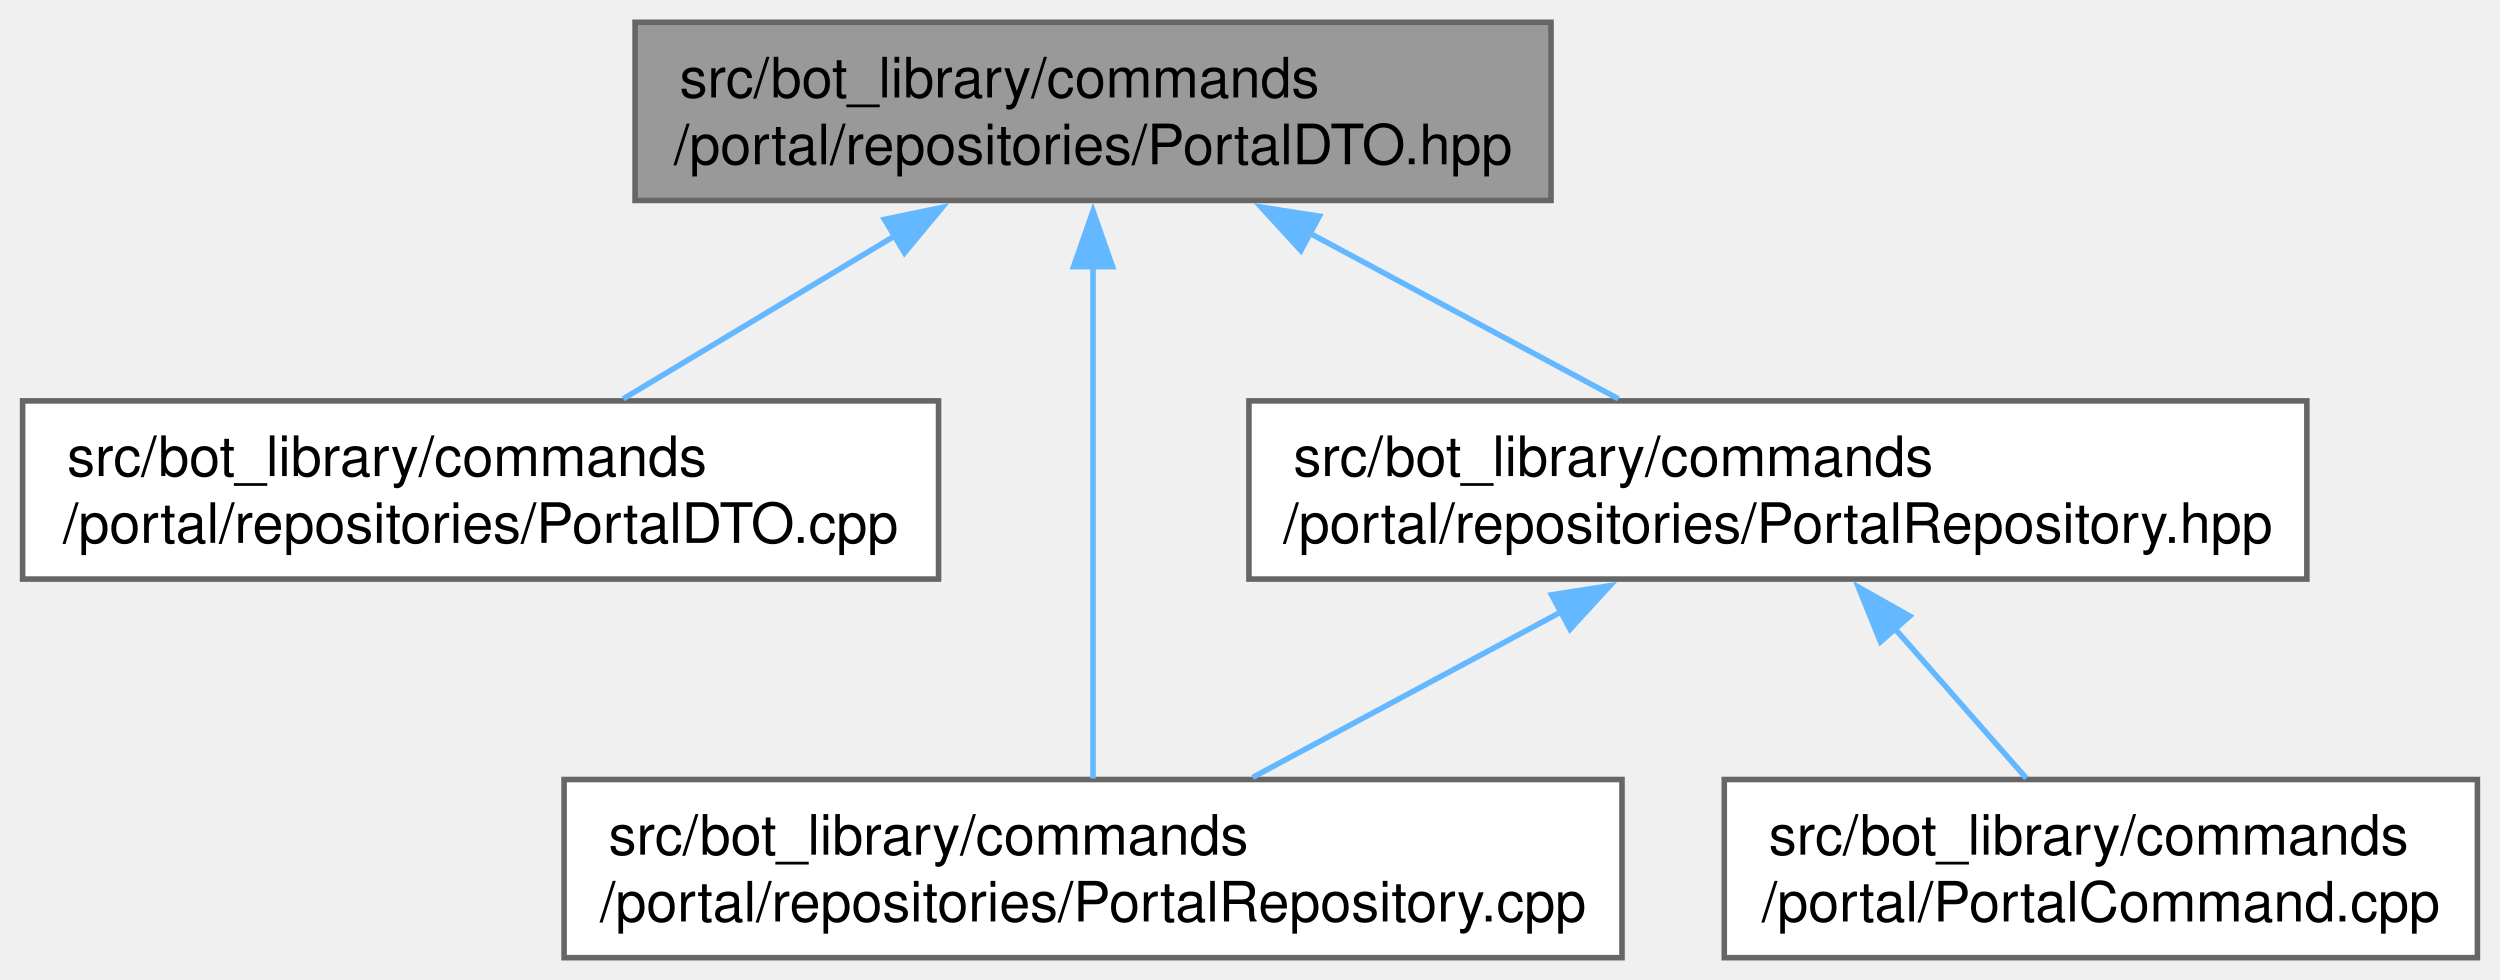
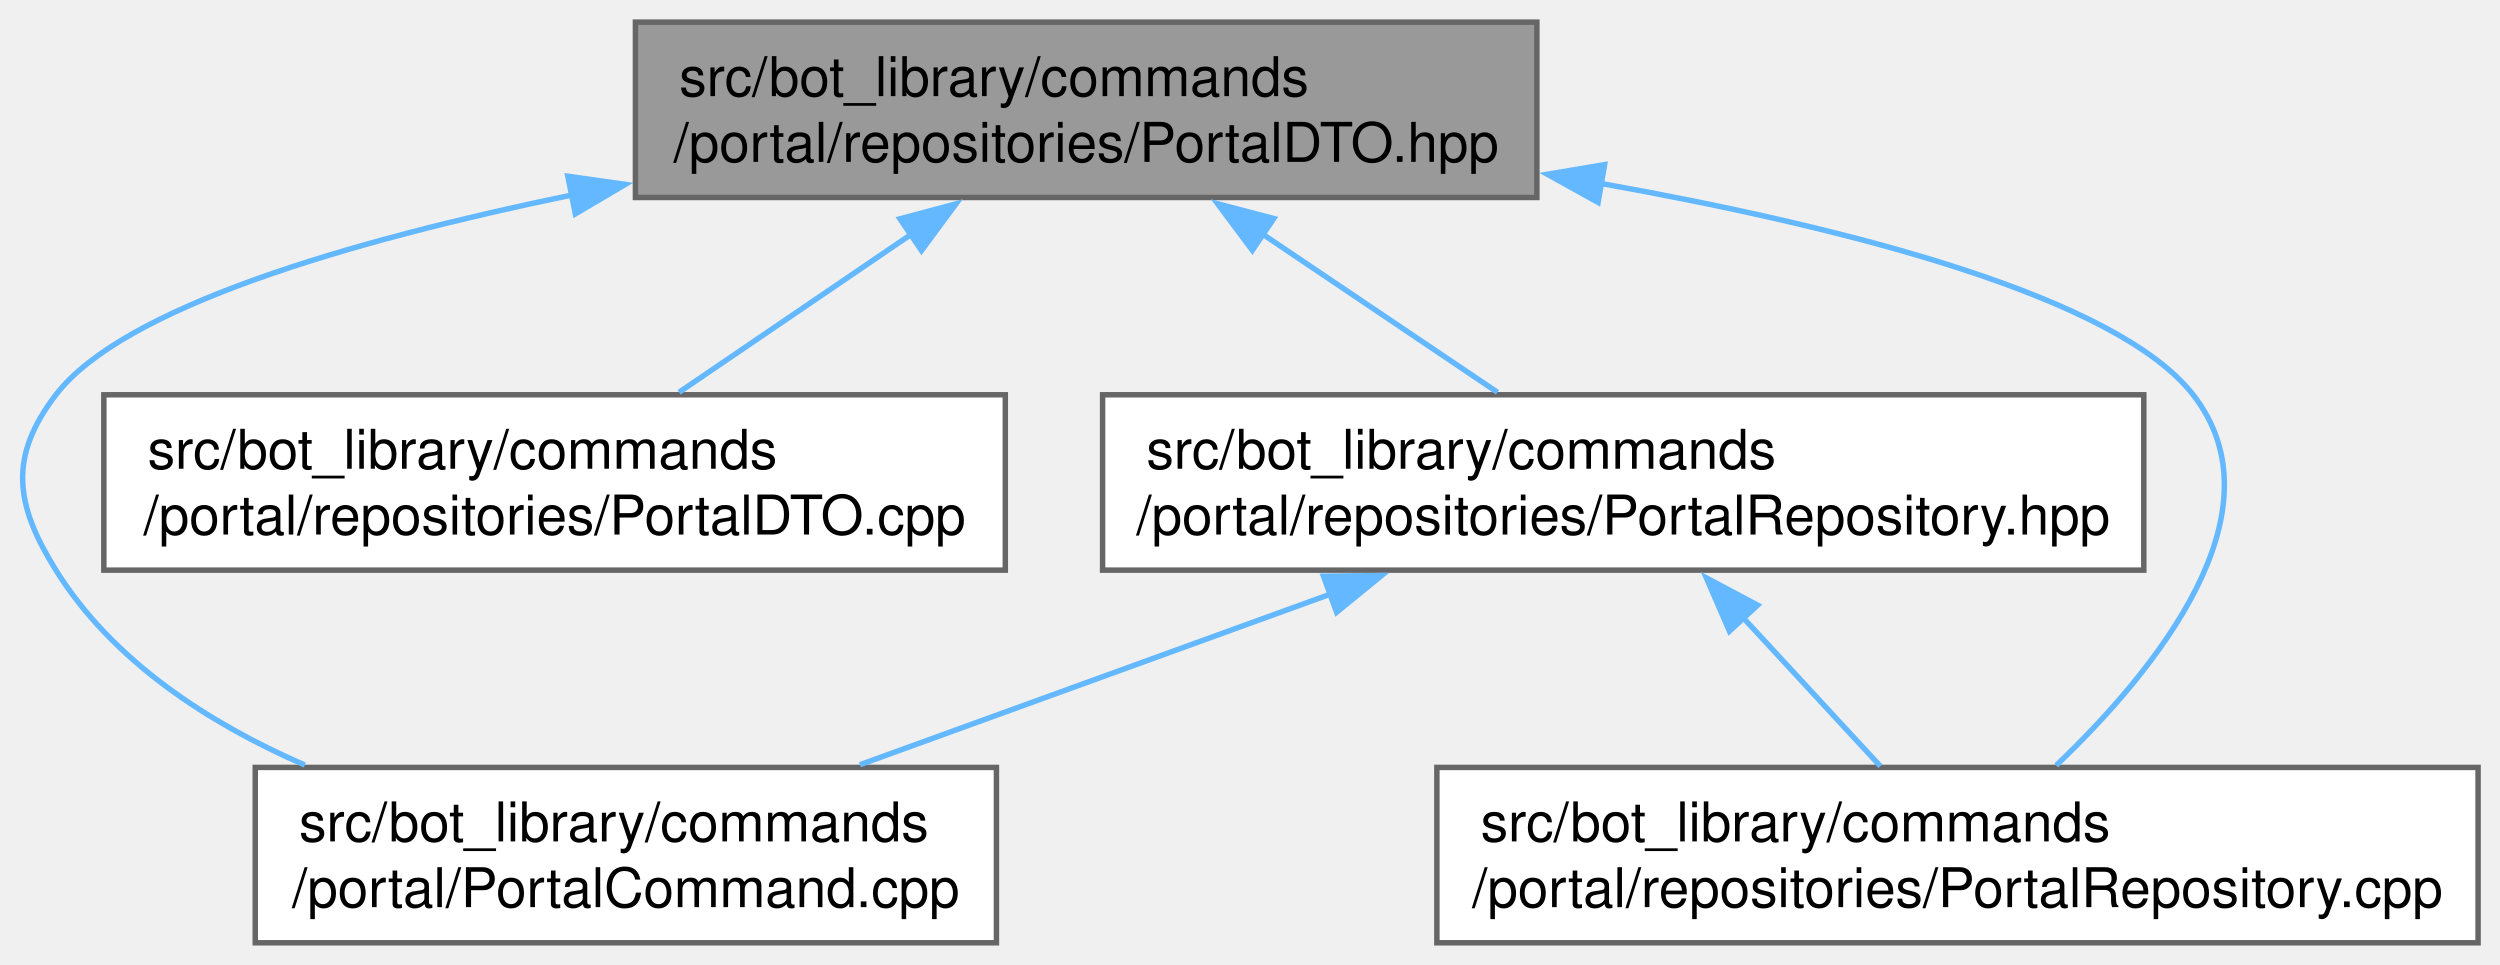
- <svg xmlns="http://www.w3.org/2000/svg" xmlns:xlink="http://www.w3.org/1999/xlink" width="449pt" height="176pt" viewBox="0.00 0.00 448.88 176.00">
+ <svg xmlns="http://www.w3.org/2000/svg" xmlns:xlink="http://www.w3.org/1999/xlink" width="456pt" height="176pt" viewBox="0.00 0.00 456.20 176.00">
  <g id="graph0" class="graph" transform="scale(1 1) rotate(0) translate(4 172)">
    <g id="Node000001" class="node">
      <g id="a_Node000001">
        <a xlink:title=" ">
-           <polygon fill="#999999" stroke="#666666" points="274.5,-168 110,-168 110,-136 274.5,-136 274.5,-168" />
-           <text text-anchor="start" x="118" y="-154.5" font-family="Helvetica,sans-Serif" font-size="10.00">src/bot_library/commands</text>
-           <text text-anchor="middle" x="192.25" y="-142.5" font-family="Helvetica,sans-Serif" font-size="10.00">/portal/repositories/PortalDTO.hpp</text>
+           <polygon fill="#999999" stroke="#666666" points="276.45,-168 111.95,-168 111.95,-136 276.45,-136 276.45,-168" />
+           <text text-anchor="start" x="119.95" y="-154.5" font-family="Helvetica,sans-Serif" font-size="10.00">src/bot_library/commands</text>
+           <text text-anchor="middle" x="194.2" y="-142.5" font-family="Helvetica,sans-Serif" font-size="10.00">/portal/repositories/PortalDTO.hpp</text>
        </a>
      </g>
    </g>
    <g id="Node000002" class="node">
      <g id="a_Node000002">
-         <a xlink:href="PortalDTO_8cpp.html" target="_top" xlink:title=" ">
-           <polygon fill="white" stroke="#666666" points="164.5,-100 0,-100 0,-68 164.5,-68 164.5,-100" />
-           <text text-anchor="start" x="8" y="-86.5" font-family="Helvetica,sans-Serif" font-size="10.00">src/bot_library/commands</text>
-           <text text-anchor="middle" x="82.25" y="-74.5" font-family="Helvetica,sans-Serif" font-size="10.00">/portal/repositories/PortalDTO.cpp</text>
+         <a xlink:href="PortalCommand_8cpp.html" target="_top" xlink:title=" ">
+           <polygon fill="white" stroke="#666666" points="177.83,-32 42.58,-32 42.58,0 177.83,0 177.83,-32" />
+           <text text-anchor="start" x="50.58" y="-18.5" font-family="Helvetica,sans-Serif" font-size="10.00">src/bot_library/commands</text>
+           <text text-anchor="middle" x="110.2" y="-6.5" font-family="Helvetica,sans-Serif" font-size="10.00">/portal/PortalCommand.cpp</text>
        </a>
      </g>
    </g>
    <g id="edge1_Node000001_Node000002" class="edge">
      <g id="a_edge1_Node000001_Node000002">
        <a xlink:title=" ">
-           <path fill="none" stroke="#63b8ff" d="M156.91,-129.8C140.96,-120.23 122.47,-109.13 107.88,-100.38" />
-           <polygon fill="#63b8ff" stroke="#63b8ff" points="154.79,-132.6 165.16,-134.75 158.39,-126.6 154.79,-132.6" />
+           <path fill="none" stroke="#63b8ff" d="M100.42,-136.47C59.65,-128.05 18.39,-115.93 6.2,-100 -2.44,-88.7 -1.32,-80.07 6.2,-68 16.52,-51.45 33.95,-40.12 51.62,-32.43" />
+           <polygon fill="#63b8ff" stroke="#63b8ff" points="99.62,-139.88 110.11,-138.39 100.99,-133.01 99.62,-139.88" />
        </a>
      </g>
    </g>
    <g id="Node000003" class="node">
      <g id="a_Node000003">
-         <a xlink:href="PortalRepository_8cpp.html" target="_top" xlink:title=" ">
-           <polygon fill="white" stroke="#666666" points="287.25,-32 97.25,-32 97.25,0 287.25,0 287.25,-32" />
-           <text text-anchor="start" x="105.25" y="-18.5" font-family="Helvetica,sans-Serif" font-size="10.00">src/bot_library/commands</text>
-           <text text-anchor="middle" x="192.25" y="-6.5" font-family="Helvetica,sans-Serif" font-size="10.00">/portal/repositories/PortalRepository.cpp</text>
+         <a xlink:href="PortalDTO_8cpp.html" target="_top" xlink:title=" ">
+           <polygon fill="white" stroke="#666666" points="179.45,-100 14.95,-100 14.95,-68 179.45,-68 179.45,-100" />
+           <text text-anchor="start" x="22.95" y="-86.5" font-family="Helvetica,sans-Serif" font-size="10.00">src/bot_library/commands</text>
+           <text text-anchor="middle" x="97.2" y="-74.5" font-family="Helvetica,sans-Serif" font-size="10.00">/portal/repositories/PortalDTO.cpp</text>
        </a>
      </g>
    </g>
    <g id="edge2_Node000001_Node000003" class="edge">
      <g id="a_edge2_Node000001_Node000003">
        <a xlink:title=" ">
-           <path fill="none" stroke="#63b8ff" d="M192.25,-124.45C192.25,-96.84 192.25,-54.6 192.25,-32.19" />
-           <polygon fill="#63b8ff" stroke="#63b8ff" points="188.75,-124.11 192.25,-134.11 195.75,-124.11 188.75,-124.11" />
+           <path fill="none" stroke="#63b8ff" d="M162.48,-129.42C148.59,-119.96 132.59,-109.08 119.91,-100.45" />
+           <polygon fill="#63b8ff" stroke="#63b8ff" points="160.22,-132.11 170.45,-134.84 164.15,-126.32 160.22,-132.11" />
        </a>
      </g>
    </g>
    <g id="Node000004" class="node">
      <g id="a_Node000004">
-         <a xlink:href="PortalRepository_8hpp.html" target="_top" xlink:title=" ">
-           <polygon fill="white" stroke="#666666" points="410.25,-100 220.25,-100 220.25,-68 410.25,-68 410.25,-100" />
-           <text text-anchor="start" x="228.25" y="-86.5" font-family="Helvetica,sans-Serif" font-size="10.00">src/bot_library/commands</text>
-           <text text-anchor="middle" x="315.25" y="-74.5" font-family="Helvetica,sans-Serif" font-size="10.00">/portal/repositories/PortalRepository.hpp</text>
+         <a xlink:href="PortalRepository_8cpp.html" target="_top" xlink:title=" ">
+           <polygon fill="white" stroke="#666666" points="448.2,-32 258.2,-32 258.2,0 448.2,0 448.2,-32" />
+           <text text-anchor="start" x="266.2" y="-18.5" font-family="Helvetica,sans-Serif" font-size="10.00">src/bot_library/commands</text>
+           <text text-anchor="middle" x="353.2" y="-6.5" font-family="Helvetica,sans-Serif" font-size="10.00">/portal/repositories/PortalRepository.cpp</text>
        </a>
      </g>
    </g>
    <g id="edge3_Node000001_Node000004" class="edge">
      <g id="a_edge3_Node000001_Node000004">
        <a xlink:title=" ">
-           <path fill="none" stroke="#63b8ff" d="M231.01,-130.2C249.01,-120.54 270.05,-109.26 286.59,-100.38" />
-           <polygon fill="#63b8ff" stroke="#63b8ff" points="229.58,-127 222.42,-134.81 232.89,-133.17 229.58,-127" />
-         </a>
-       </g>
-     </g>
-     <g id="edge5_Node000004_Node000003" class="edge">
-       <g id="a_edge5_Node000004_Node000003">
-         <a xlink:title=" ">
-           <path fill="none" stroke="#63b8ff" d="M276.49,-62.2C258.49,-52.54 237.45,-41.26 220.91,-32.38" />
-           <polygon fill="#63b8ff" stroke="#63b8ff" points="274.61,-65.17 285.08,-66.81 277.92,-59 274.61,-65.17" />
+           <path fill="none" stroke="#63b8ff" d="M288.15,-138.56C334.04,-130.35 382.34,-117.79 396.2,-100 412.86,-78.62 389.48,-49.81 371.22,-32.37" />
+           <polygon fill="#63b8ff" stroke="#63b8ff" points="287.62,-135.1 278.36,-140.24 288.81,-142 287.62,-135.1" />
        </a>
      </g>
    </g>
    <g id="Node000005" class="node">
      <g id="a_Node000005">
-         <a xlink:href="PortalCommand_8cpp.html" target="_top" xlink:title=" ">
-           <polygon fill="white" stroke="#666666" points="440.88,-32 305.62,-32 305.62,0 440.88,0 440.88,-32" />
-           <text text-anchor="start" x="313.62" y="-18.5" font-family="Helvetica,sans-Serif" font-size="10.00">src/bot_library/commands</text>
-           <text text-anchor="middle" x="373.25" y="-6.5" font-family="Helvetica,sans-Serif" font-size="10.00">/portal/PortalCommand.cpp</text>
+         <a xlink:href="PortalRepository_8hpp.html" target="_top" xlink:title=" ">
+           <polygon fill="white" stroke="#666666" points="387.2,-100 197.2,-100 197.2,-68 387.2,-68 387.2,-100" />
+           <text text-anchor="start" x="205.2" y="-86.5" font-family="Helvetica,sans-Serif" font-size="10.00">src/bot_library/commands</text>
+           <text text-anchor="middle" x="292.2" y="-74.5" font-family="Helvetica,sans-Serif" font-size="10.00">/portal/repositories/PortalRepository.hpp</text>
        </a>
      </g>
    </g>
-     <g id="edge4_Node000004_Node000005" class="edge">
-       <g id="a_edge4_Node000004_Node000005">
+     <g id="edge4_Node000001_Node000005" class="edge">
+       <g id="a_edge4_Node000001_Node000005">
        <a xlink:title=" ">
-           <path fill="none" stroke="#63b8ff" d="M336.21,-59.15C344.1,-50.17 352.86,-40.21 359.87,-32.22" />
-           <polygon fill="#63b8ff" stroke="#63b8ff" points="333.67,-56.73 329.7,-66.56 338.93,-61.35 333.67,-56.73" />
+           <path fill="none" stroke="#63b8ff" d="M226.25,-129.42C240.29,-119.96 256.45,-109.08 269.26,-100.45" />
+           <polygon fill="#63b8ff" stroke="#63b8ff" points="224.53,-126.36 218.19,-134.85 228.44,-132.16 224.53,-126.36" />
+         </a>
+       </g>
+     </g>
+     <g id="edge5_Node000005_Node000002" class="edge">
+       <g id="a_edge5_Node000005_Node000002">
+         <a xlink:title=" ">
+           <path fill="none" stroke="#63b8ff" d="M238.95,-63.69C211.56,-53.76 178.62,-41.81 152.92,-32.49" />
+           <polygon fill="#63b8ff" stroke="#63b8ff" points="237.51,-66.89 248.11,-67.01 239.9,-60.31 237.51,-66.89" />
+         </a>
+       </g>
+     </g>
+     <g id="edge6_Node000005_Node000004" class="edge">
+       <g id="a_edge6_Node000005_Node000004">
+         <a xlink:title=" ">
+           <path fill="none" stroke="#63b8ff" d="M313.99,-59.43C322.35,-50.38 331.67,-40.29 339.13,-32.22" />
+           <polygon fill="#63b8ff" stroke="#63b8ff" points="311.59,-56.86 307.38,-66.58 316.73,-61.61 311.59,-56.86" />
        </a>
      </g>
    </g>
  </g>
</svg>
